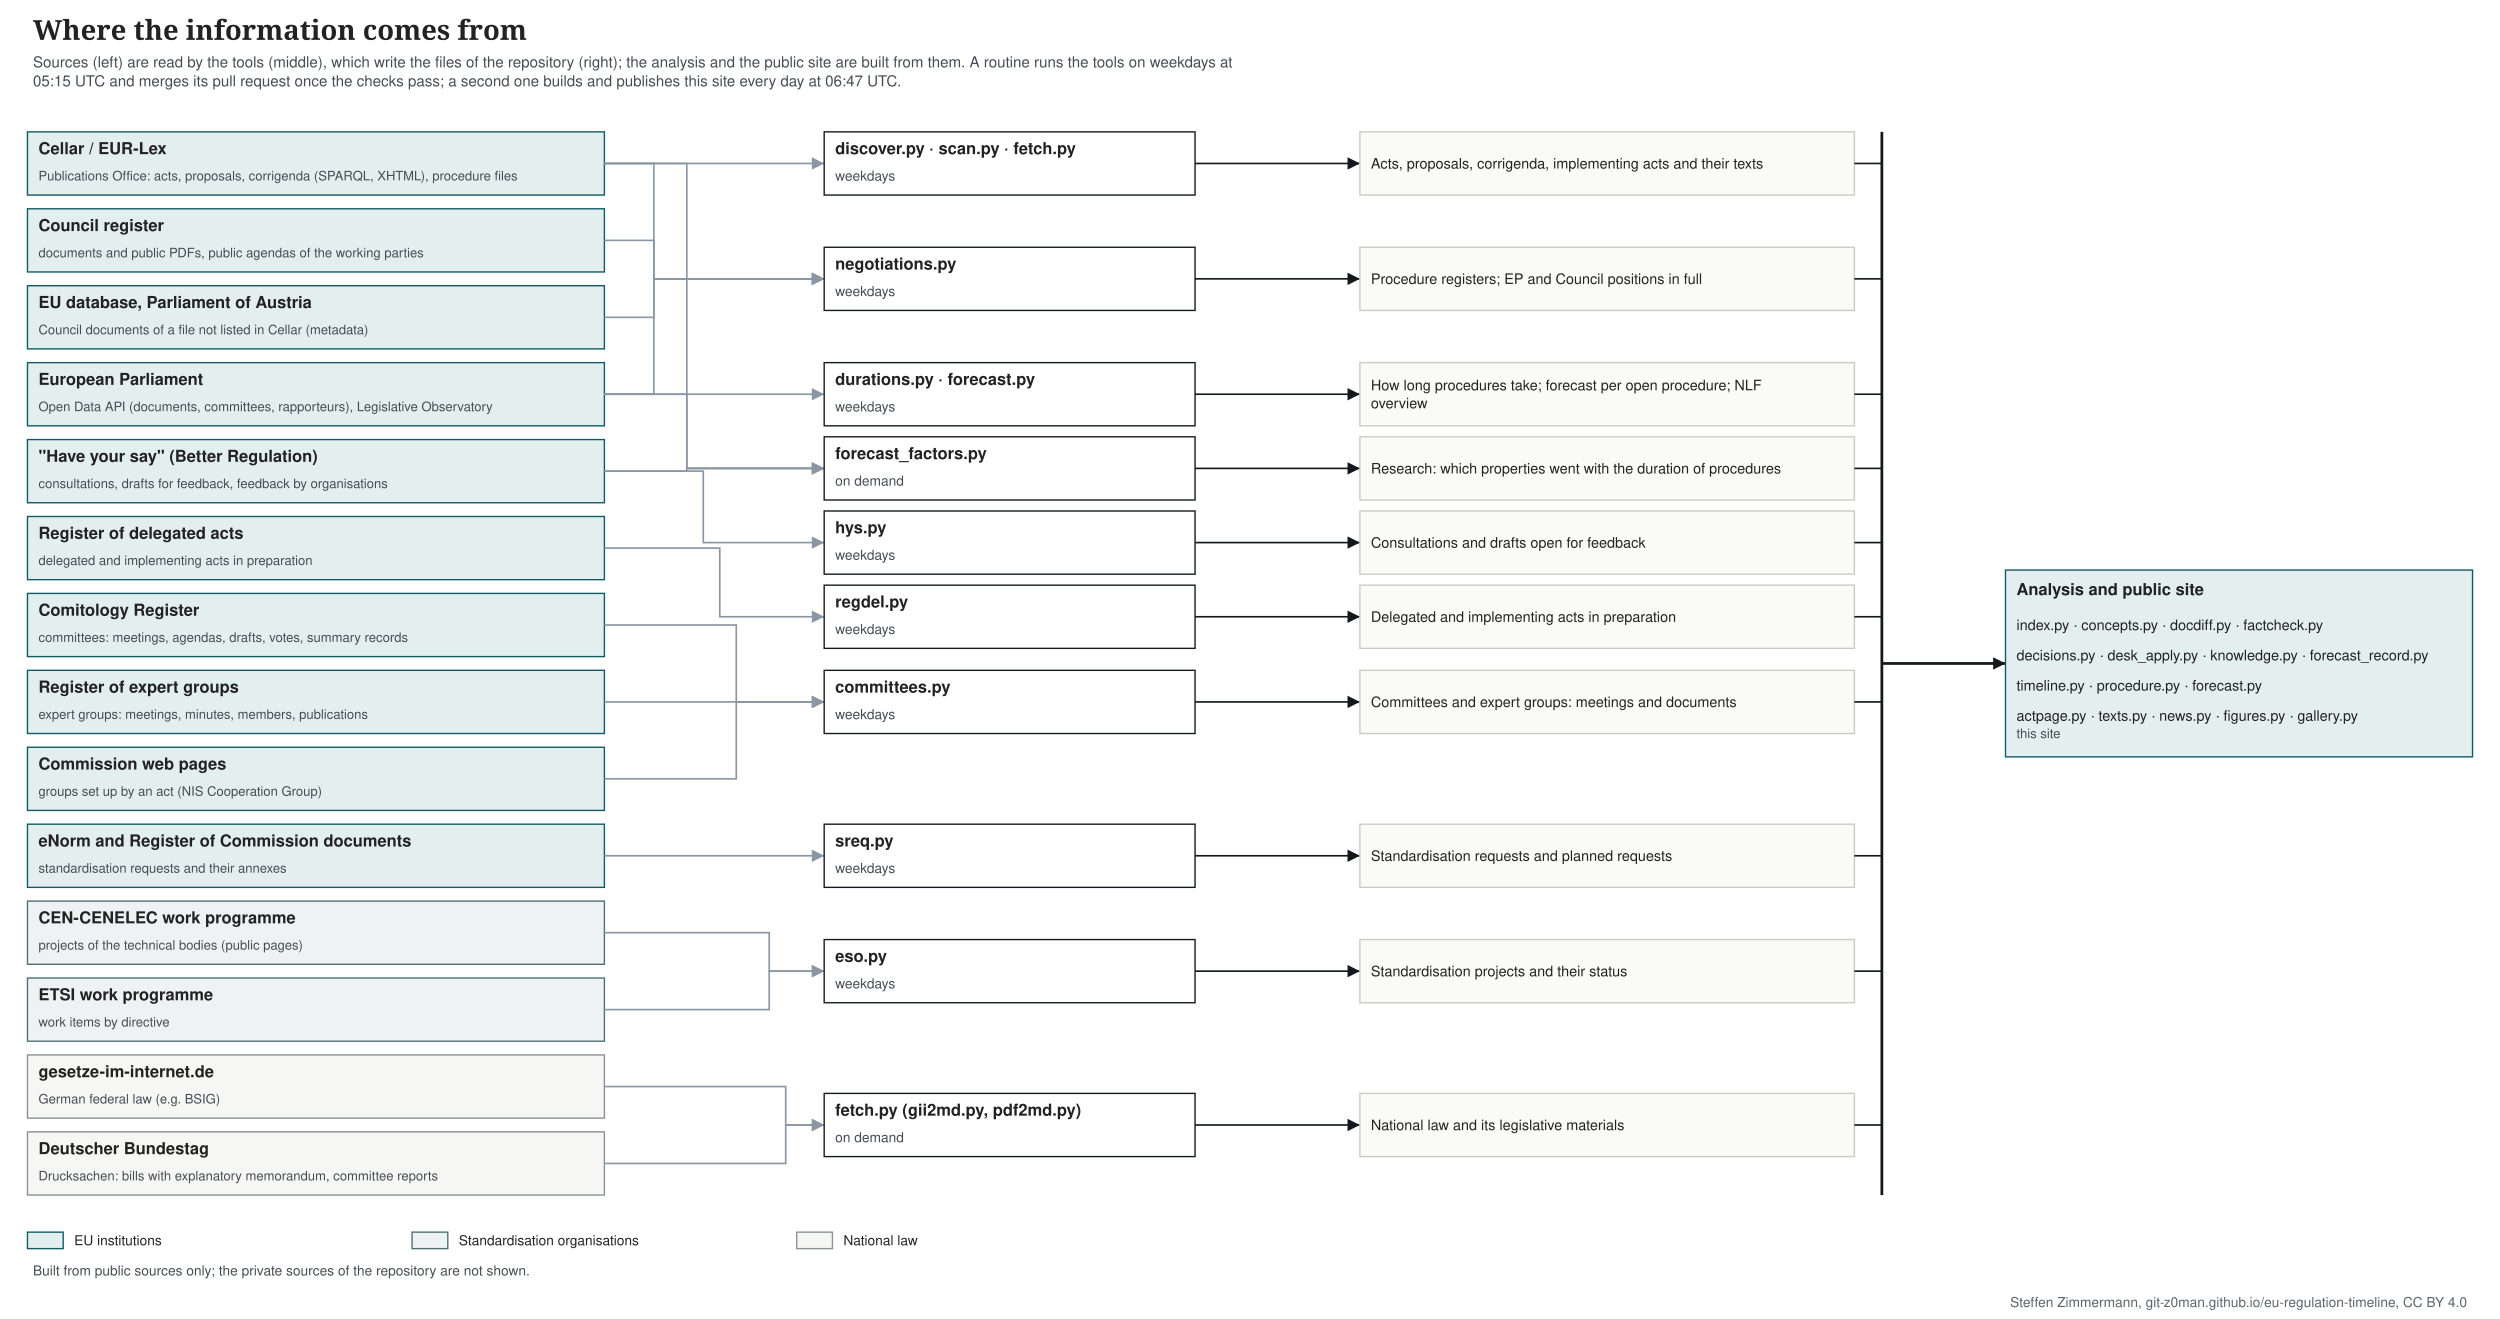
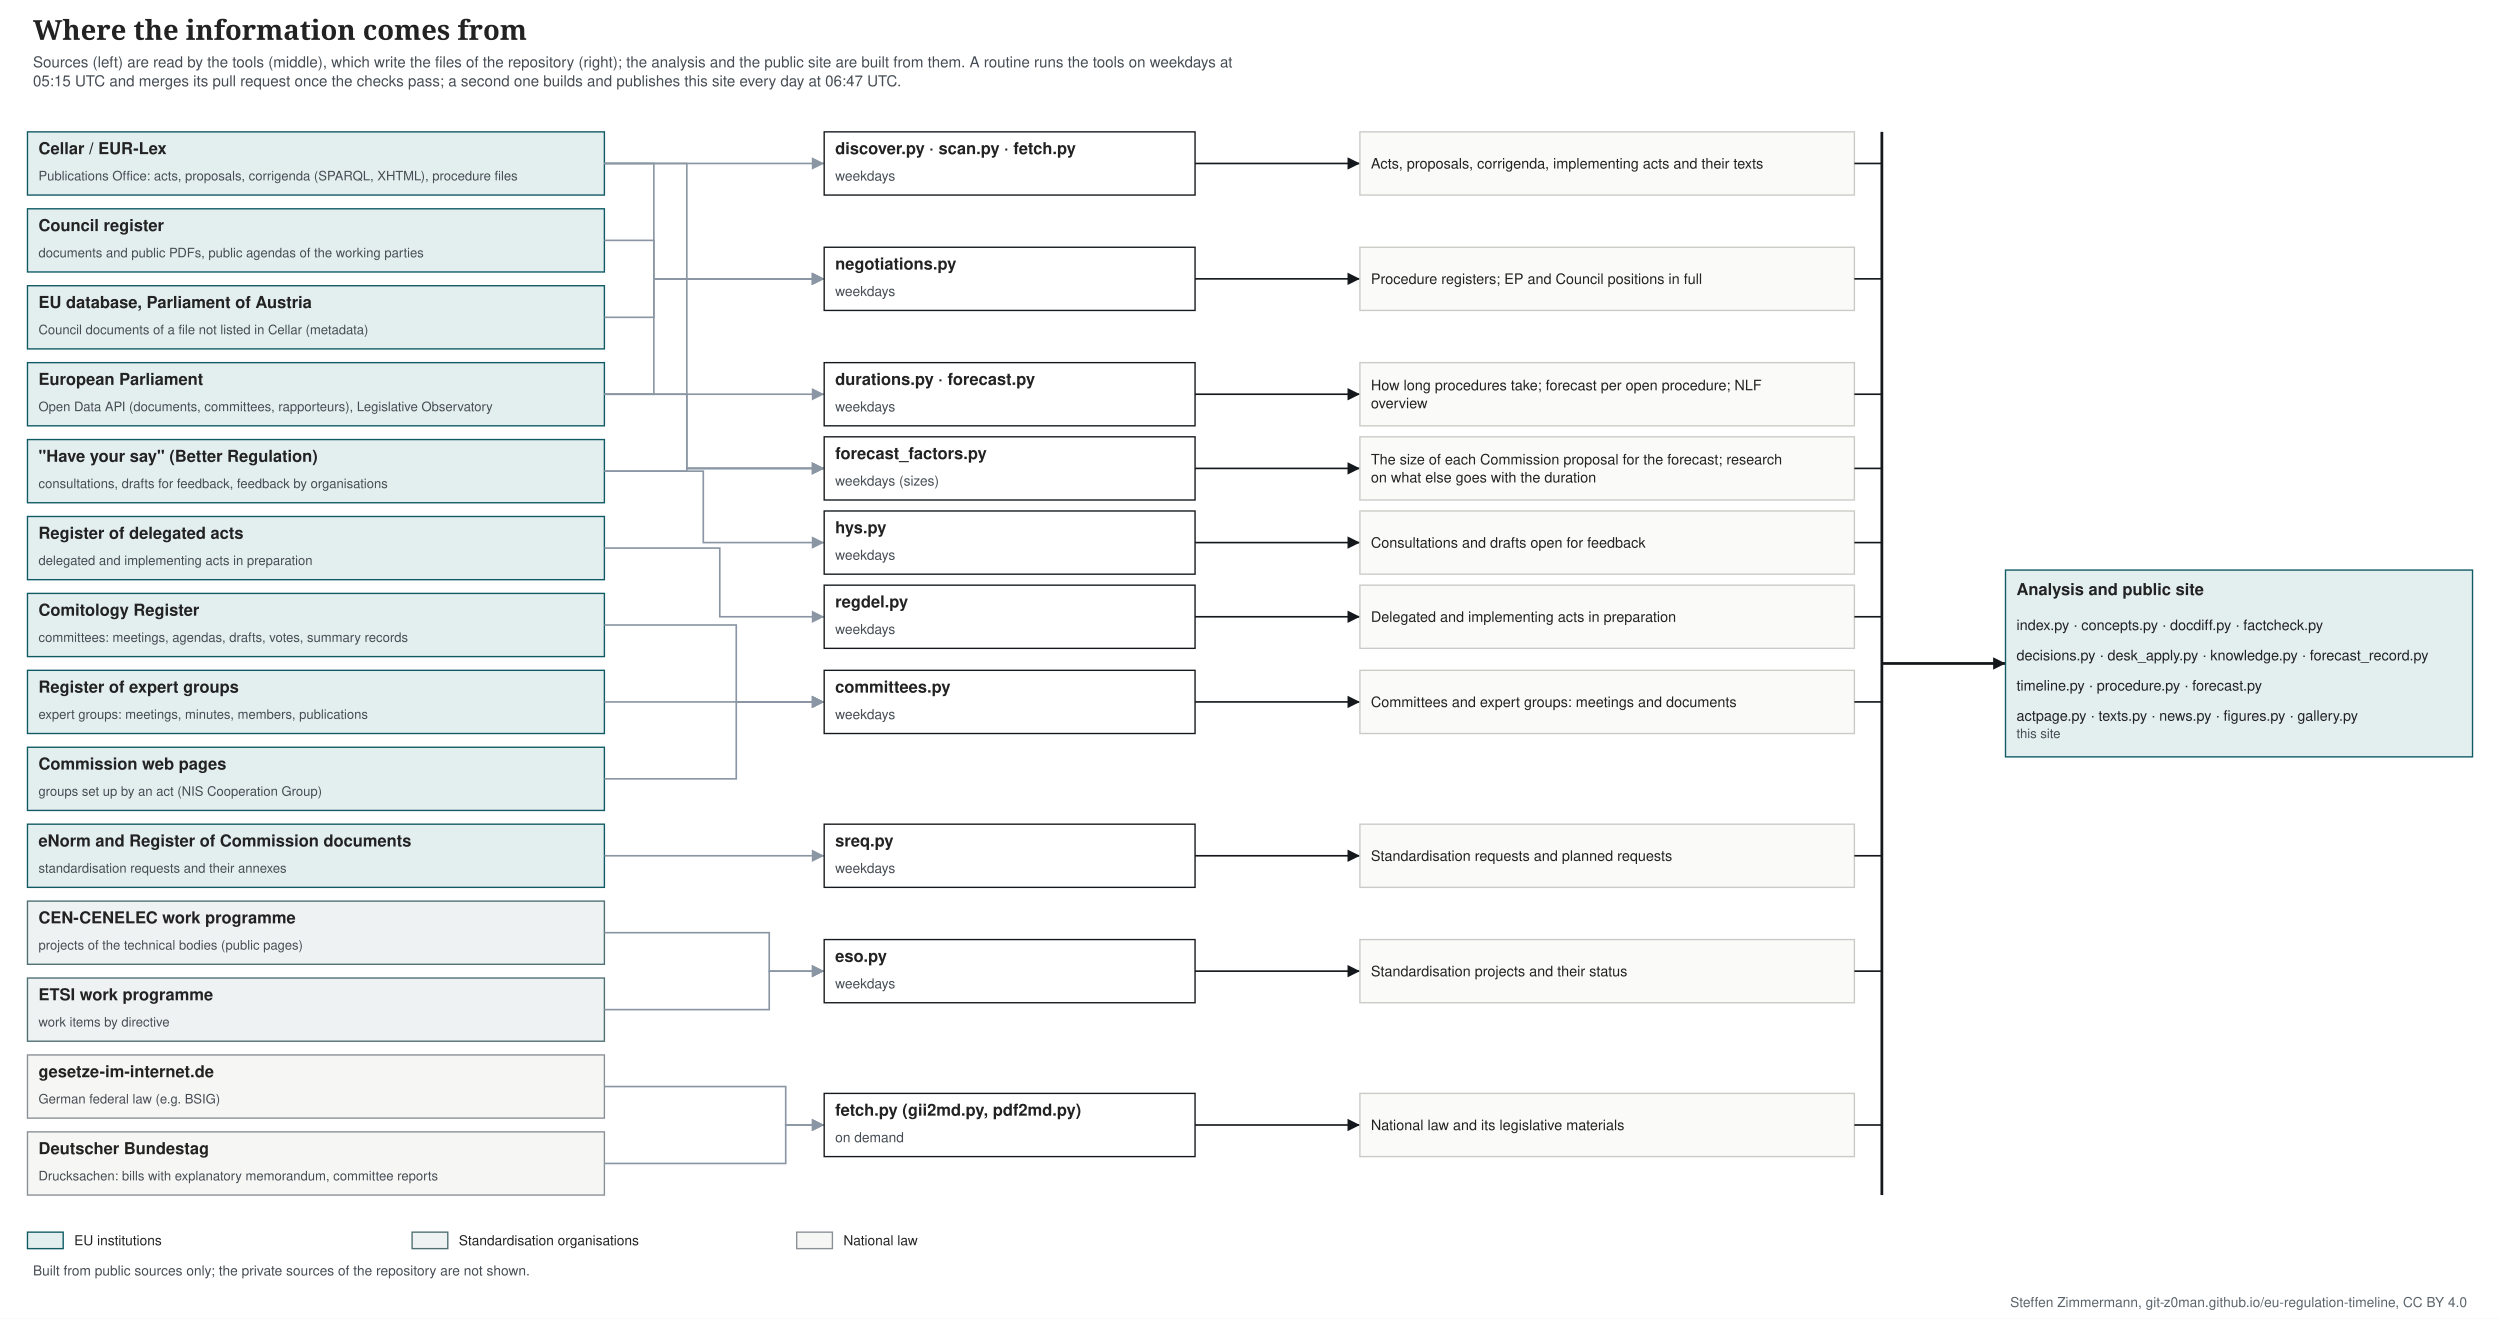
<svg xmlns="http://www.w3.org/2000/svg" width="1820" height="960" viewBox="0 0 1820 960" font-family="&quot;Source Sans 3&quot;, Helvetica, Arial, sans-serif">
  <rect width="1820" height="960" fill="#ffffff" />
  <text font-size="20" fill="#222222" text-anchor="start" font-family="&quot;Source Serif 4&quot;, Georgia, serif" font-weight="600">
    <tspan x="24.0" y="29.0">Where the information comes from</tspan>
  </text>
  <text font-size="11" fill="#454c53" text-anchor="start">
    <tspan x="24.0" y="49.0">Sources (left) are read by the tools (middle), which write the files of the repository (right); the analysis and the public site are built from them. A routine runs the tools on weekdays at</tspan>
    <tspan x="24.0" y="62.8">05:15 UTC and merges its pull request once the checks pass; a second one builds and publishes this site every day at 06:47 UTC.</tspan>
  </text>
  <rect x="20.0" y="96.0" width="420.0" height="46.0" fill="#e3eeef" stroke="#0f5a63" />
  <text font-size="12" fill="#222222" text-anchor="start" font-weight="bold">
    <tspan x="28.0" y="112.2">Cellar / EUR-Lex</tspan>
  </text>
  <text font-size="9.5" fill="#454c53" text-anchor="start">
    <tspan x="28.0" y="131.3">Publications Office: acts, proposals, corrigenda (SPARQL, XHTML), procedure files</tspan>
  </text>
  <rect x="20.0" y="152.0" width="420.0" height="46.0" fill="#e3eeef" stroke="#0f5a63" />
  <text font-size="12" fill="#222222" text-anchor="start" font-weight="bold">
    <tspan x="28.0" y="168.2">Council register</tspan>
  </text>
  <text font-size="9.5" fill="#454c53" text-anchor="start">
    <tspan x="28.0" y="187.3">documents and public PDFs, public agendas of the working parties</tspan>
  </text>
  <rect x="20.0" y="208.0" width="420.0" height="46.0" fill="#e3eeef" stroke="#0f5a63" />
  <text font-size="12" fill="#222222" text-anchor="start" font-weight="bold">
    <tspan x="28.0" y="224.2">EU database, Parliament of Austria</tspan>
  </text>
  <text font-size="9.5" fill="#454c53" text-anchor="start">
    <tspan x="28.0" y="243.3">Council documents of a file not listed in Cellar (metadata)</tspan>
  </text>
  <rect x="20.0" y="264.0" width="420.0" height="46.0" fill="#e3eeef" stroke="#0f5a63" />
  <text font-size="12" fill="#222222" text-anchor="start" font-weight="bold">
    <tspan x="28.0" y="280.2">European Parliament</tspan>
  </text>
  <text font-size="9.5" fill="#454c53" text-anchor="start">
    <tspan x="28.0" y="299.3">Open Data API (documents, committees, rapporteurs), Legislative Observatory</tspan>
  </text>
  <rect x="20.0" y="320.0" width="420.0" height="46.0" fill="#e3eeef" stroke="#0f5a63" />
  <text font-size="12" fill="#222222" text-anchor="start" font-weight="bold">
    <tspan x="28.0" y="336.2">"Have your say" (Better Regulation)</tspan>
  </text>
  <text font-size="9.5" fill="#454c53" text-anchor="start">
    <tspan x="28.0" y="355.3">consultations, drafts for feedback, feedback by organisations</tspan>
  </text>
  <rect x="20.0" y="376.0" width="420.0" height="46.0" fill="#e3eeef" stroke="#0f5a63" />
  <text font-size="12" fill="#222222" text-anchor="start" font-weight="bold">
    <tspan x="28.0" y="392.2">Register of delegated acts</tspan>
  </text>
  <text font-size="9.5" fill="#454c53" text-anchor="start">
    <tspan x="28.0" y="411.3">delegated and implementing acts in preparation</tspan>
  </text>
  <rect x="20.0" y="432.0" width="420.0" height="46.0" fill="#e3eeef" stroke="#0f5a63" />
  <text font-size="12" fill="#222222" text-anchor="start" font-weight="bold">
    <tspan x="28.0" y="448.2">Comitology Register</tspan>
  </text>
  <text font-size="9.5" fill="#454c53" text-anchor="start">
    <tspan x="28.0" y="467.3">committees: meetings, agendas, drafts, votes, summary records</tspan>
  </text>
  <rect x="20.0" y="488.0" width="420.0" height="46.0" fill="#e3eeef" stroke="#0f5a63" />
  <text font-size="12" fill="#222222" text-anchor="start" font-weight="bold">
    <tspan x="28.0" y="504.2">Register of expert groups</tspan>
  </text>
  <text font-size="9.5" fill="#454c53" text-anchor="start">
    <tspan x="28.0" y="523.3">expert groups: meetings, minutes, members, publications</tspan>
  </text>
  <rect x="20.0" y="544.0" width="420.0" height="46.0" fill="#e3eeef" stroke="#0f5a63" />
  <text font-size="12" fill="#222222" text-anchor="start" font-weight="bold">
    <tspan x="28.0" y="560.2">Commission web pages</tspan>
  </text>
  <text font-size="9.5" fill="#454c53" text-anchor="start">
    <tspan x="28.0" y="579.3">groups set up by an act (NIS Cooperation Group)</tspan>
  </text>
  <rect x="20.0" y="600.0" width="420.0" height="46.0" fill="#e3eeef" stroke="#0f5a63" />
  <text font-size="12" fill="#222222" text-anchor="start" font-weight="bold">
    <tspan x="28.0" y="616.2">eNorm and Register of Commission documents</tspan>
  </text>
  <text font-size="9.5" fill="#454c53" text-anchor="start">
    <tspan x="28.0" y="635.3">standardisation requests and their annexes</tspan>
  </text>
  <rect x="20.0" y="656.0" width="420.0" height="46.0" fill="#eef2f2" stroke="#4f6f73" />
  <text font-size="12" fill="#222222" text-anchor="start" font-weight="bold">
    <tspan x="28.0" y="672.2">CEN-CENELEC work programme</tspan>
  </text>
  <text font-size="9.5" fill="#454c53" text-anchor="start">
    <tspan x="28.0" y="691.3">projects of the technical bodies (public pages)</tspan>
  </text>
  <rect x="20.0" y="712.0" width="420.0" height="46.0" fill="#eef2f2" stroke="#4f6f73" />
  <text font-size="12" fill="#222222" text-anchor="start" font-weight="bold">
    <tspan x="28.0" y="728.2">ETSI work programme</tspan>
  </text>
  <text font-size="9.5" fill="#454c53" text-anchor="start">
    <tspan x="28.0" y="747.3">work items by directive</tspan>
  </text>
  <rect x="20.0" y="768.0" width="420.0" height="46.0" fill="#f6f6f4" stroke="#8a9096" />
  <text font-size="12" fill="#222222" text-anchor="start" font-weight="bold">
    <tspan x="28.0" y="784.2">gesetze-im-internet.de</tspan>
  </text>
  <text font-size="9.5" fill="#454c53" text-anchor="start">
    <tspan x="28.0" y="803.3">German federal law (e.g. BSIG)</tspan>
  </text>
  <rect x="20.0" y="824.0" width="420.0" height="46.0" fill="#f6f6f4" stroke="#8a9096" />
  <text font-size="12" fill="#222222" text-anchor="start" font-weight="bold">
    <tspan x="28.0" y="840.2">Deutscher Bundestag</tspan>
  </text>
  <text font-size="9.5" fill="#454c53" text-anchor="start">
    <tspan x="28.0" y="859.3">Drucksachen: bills with explanatory memorandum, committee reports</tspan>
  </text>
  <polyline points="440.0,119.0 464.0,119.0 464.0,119.0 600.0,119.0" fill="none" stroke="#8a96a3" stroke-width="1.2" />
  <polygon points="600.0,119.0 591.0,123.5 591.0,114.5" fill="#8a96a3" />
  <rect x="600.0" y="96.0" width="270.0" height="46.0" fill="#ffffff" stroke="#14181c" />
  <text font-size="12" fill="#222222" text-anchor="start" font-weight="bold">
    <tspan x="608.0" y="112.2">discover.py · scan.py · fetch.py</tspan>
  </text>
  <text font-size="10" fill="#454c53" text-anchor="start">
    <tspan x="608.0" y="131.5">weekdays</tspan>
  </text>
  <polyline points="870.0,119.0 990.0,119.0" fill="none" stroke="#14181c" stroke-width="1.2" />
  <polygon points="990.0,119.0 981.0,123.5 981.0,114.5" fill="#14181c" />
  <rect x="990.0" y="96.0" width="360.0" height="46.0" fill="#fafaf8" stroke="#c9ccc6" />
  <text font-size="10.5" fill="#222222" text-anchor="start">
    <tspan x="998.0" y="122.7">Acts, proposals, corrigenda, implementing acts and their texts</tspan>
  </text>
  <line x1="1350.0" y1="119.0" x2="1370.0" y2="119.0" stroke="#14181c" stroke-width="1.2" />
  <polyline points="440.0,287.0 476.0,287.0 476.0,203.0 600.0,203.0" fill="none" stroke="#8a96a3" stroke-width="1.2" />
  <polygon points="600.0,203.0 591.0,207.5 591.0,198.5" fill="#8a96a3" />
  <polyline points="440.0,175.0 476.0,175.0 476.0,203.0 600.0,203.0" fill="none" stroke="#8a96a3" stroke-width="1.2" />
  <polygon points="600.0,203.0 591.0,207.5 591.0,198.5" fill="#8a96a3" />
  <polyline points="440.0,231.0 476.0,231.0 476.0,203.0 600.0,203.0" fill="none" stroke="#8a96a3" stroke-width="1.2" />
  <polygon points="600.0,203.0 591.0,207.5 591.0,198.5" fill="#8a96a3" />
  <polyline points="440.0,119.0 476.0,119.0 476.0,203.0 600.0,203.0" fill="none" stroke="#8a96a3" stroke-width="1.2" />
  <polygon points="600.0,203.0 591.0,207.5 591.0,198.5" fill="#8a96a3" />
  <rect x="600.0" y="180.0" width="270.0" height="46.0" fill="#ffffff" stroke="#14181c" />
  <text font-size="12" fill="#222222" text-anchor="start" font-weight="bold">
    <tspan x="608.0" y="196.2">negotiations.py</tspan>
  </text>
  <text font-size="10" fill="#454c53" text-anchor="start">
    <tspan x="608.0" y="215.5">weekdays</tspan>
  </text>
  <polyline points="870.0,203.0 990.0,203.0" fill="none" stroke="#14181c" stroke-width="1.2" />
  <polygon points="990.0,203.0 981.0,207.5 981.0,198.5" fill="#14181c" />
  <rect x="990.0" y="180.0" width="360.0" height="46.0" fill="#fafaf8" stroke="#c9ccc6" />
  <text font-size="10.5" fill="#222222" text-anchor="start">
    <tspan x="998.0" y="206.7">Procedure registers; EP and Council positions in full</tspan>
  </text>
  <line x1="1350.0" y1="203.0" x2="1370.0" y2="203.0" stroke="#14181c" stroke-width="1.2" />
  <polyline points="440.0,287.0 488.0,287.0 488.0,287.0 600.0,287.0" fill="none" stroke="#8a96a3" stroke-width="1.2" />
  <polygon points="600.0,287.0 591.0,291.5 591.0,282.5" fill="#8a96a3" />
  <rect x="600.0" y="264.0" width="270.0" height="46.0" fill="#ffffff" stroke="#14181c" />
  <text font-size="12" fill="#222222" text-anchor="start" font-weight="bold">
    <tspan x="608.0" y="280.2">durations.py · forecast.py</tspan>
  </text>
  <text font-size="10" fill="#454c53" text-anchor="start">
    <tspan x="608.0" y="299.5">weekdays</tspan>
  </text>
  <polyline points="870.0,287.0 990.0,287.0" fill="none" stroke="#14181c" stroke-width="1.2" />
  <polygon points="990.0,287.0 981.0,291.5 981.0,282.5" fill="#14181c" />
  <rect x="990.0" y="264.0" width="360.0" height="46.0" fill="#fafaf8" stroke="#c9ccc6" />
  <text font-size="10.5" fill="#222222" text-anchor="start">
    <tspan x="998.0" y="284.1">How long procedures take; forecast per open procedure; NLF</tspan>
    <tspan x="998.0" y="297.2">overview</tspan>
  </text>
  <line x1="1350.0" y1="287.0" x2="1370.0" y2="287.0" stroke="#14181c" stroke-width="1.2" />
  <polyline points="440.0,287.0 500.0,287.0 500.0,341.0 600.0,341.0" fill="none" stroke="#8a96a3" stroke-width="1.2" />
  <polygon points="600.0,341.0 591.0,345.5 591.0,336.5" fill="#8a96a3" />
  <polyline points="440.0,119.0 500.0,119.0 500.0,341.0 600.0,341.0" fill="none" stroke="#8a96a3" stroke-width="1.2" />
  <polygon points="600.0,341.0 591.0,345.5 591.0,336.5" fill="#8a96a3" />
  <polyline points="440.0,343.0 500.0,343.0 500.0,341.0 600.0,341.0" fill="none" stroke="#8a96a3" stroke-width="1.2" />
  <polygon points="600.0,341.0 591.0,345.5 591.0,336.5" fill="#8a96a3" />
  <rect x="600.0" y="318.0" width="270.0" height="46.0" fill="#ffffff" stroke="#14181c" />
  <text font-size="12" fill="#222222" text-anchor="start" font-weight="bold">
    <tspan x="608.0" y="334.2">forecast_factors.py</tspan>
  </text>
  <text font-size="10" fill="#454c53" text-anchor="start">
-     <tspan x="608.0" y="353.5">on demand</tspan>
+     <tspan x="608.0" y="353.5">weekdays (sizes)</tspan>
  </text>
  <polyline points="870.0,341.0 990.0,341.0" fill="none" stroke="#14181c" stroke-width="1.2" />
  <polygon points="990.0,341.0 981.0,345.5 981.0,336.5" fill="#14181c" />
  <rect x="990.0" y="318.0" width="360.0" height="46.0" fill="#fafaf8" stroke="#c9ccc6" />
  <text font-size="10.5" fill="#222222" text-anchor="start">
-     <tspan x="998.0" y="344.7">Research: which properties went with the duration of procedures</tspan>
+     <tspan x="998.0" y="338.1">The size of each Commission proposal for the forecast; research</tspan>
+     <tspan x="998.0" y="351.2">on what else goes with the duration</tspan>
  </text>
  <line x1="1350.0" y1="341.0" x2="1370.0" y2="341.0" stroke="#14181c" stroke-width="1.2" />
  <polyline points="440.0,343.0 512.0,343.0 512.0,395.0 600.0,395.0" fill="none" stroke="#8a96a3" stroke-width="1.2" />
  <polygon points="600.0,395.0 591.0,399.5 591.0,390.5" fill="#8a96a3" />
  <rect x="600.0" y="372.0" width="270.0" height="46.0" fill="#ffffff" stroke="#14181c" />
  <text font-size="12" fill="#222222" text-anchor="start" font-weight="bold">
    <tspan x="608.0" y="388.2">hys.py</tspan>
  </text>
  <text font-size="10" fill="#454c53" text-anchor="start">
    <tspan x="608.0" y="407.5">weekdays</tspan>
  </text>
  <polyline points="870.0,395.0 990.0,395.0" fill="none" stroke="#14181c" stroke-width="1.2" />
  <polygon points="990.0,395.0 981.0,399.5 981.0,390.5" fill="#14181c" />
  <rect x="990.0" y="372.0" width="360.0" height="46.0" fill="#fafaf8" stroke="#c9ccc6" />
  <text font-size="10.5" fill="#222222" text-anchor="start">
    <tspan x="998.0" y="398.7">Consultations and drafts open for feedback</tspan>
  </text>
  <line x1="1350.0" y1="395.0" x2="1370.0" y2="395.0" stroke="#14181c" stroke-width="1.2" />
  <polyline points="440.0,399.0 524.0,399.0 524.0,449.0 600.0,449.0" fill="none" stroke="#8a96a3" stroke-width="1.2" />
  <polygon points="600.0,449.0 591.0,453.5 591.0,444.5" fill="#8a96a3" />
  <rect x="600.0" y="426.0" width="270.0" height="46.0" fill="#ffffff" stroke="#14181c" />
  <text font-size="12" fill="#222222" text-anchor="start" font-weight="bold">
    <tspan x="608.0" y="442.2">regdel.py</tspan>
  </text>
  <text font-size="10" fill="#454c53" text-anchor="start">
    <tspan x="608.0" y="461.5">weekdays</tspan>
  </text>
  <polyline points="870.0,449.0 990.0,449.0" fill="none" stroke="#14181c" stroke-width="1.2" />
  <polygon points="990.0,449.0 981.0,453.5 981.0,444.5" fill="#14181c" />
  <rect x="990.0" y="426.0" width="360.0" height="46.0" fill="#fafaf8" stroke="#c9ccc6" />
  <text font-size="10.5" fill="#222222" text-anchor="start">
    <tspan x="998.0" y="452.7">Delegated and implementing acts in preparation</tspan>
  </text>
  <line x1="1350.0" y1="449.0" x2="1370.0" y2="449.0" stroke="#14181c" stroke-width="1.2" />
  <polyline points="440.0,455.0 536.0,455.0 536.0,511.0 600.0,511.0" fill="none" stroke="#8a96a3" stroke-width="1.2" />
  <polygon points="600.0,511.0 591.0,515.5 591.0,506.5" fill="#8a96a3" />
  <polyline points="440.0,511.0 536.0,511.0 536.0,511.0 600.0,511.0" fill="none" stroke="#8a96a3" stroke-width="1.2" />
  <polygon points="600.0,511.0 591.0,515.5 591.0,506.5" fill="#8a96a3" />
  <polyline points="440.0,567.0 536.0,567.0 536.0,511.0 600.0,511.0" fill="none" stroke="#8a96a3" stroke-width="1.2" />
  <polygon points="600.0,511.0 591.0,515.5 591.0,506.5" fill="#8a96a3" />
  <rect x="600.0" y="488.0" width="270.0" height="46.0" fill="#ffffff" stroke="#14181c" />
  <text font-size="12" fill="#222222" text-anchor="start" font-weight="bold">
    <tspan x="608.0" y="504.2">committees.py</tspan>
  </text>
  <text font-size="10" fill="#454c53" text-anchor="start">
    <tspan x="608.0" y="523.5">weekdays</tspan>
  </text>
  <polyline points="870.0,511.0 990.0,511.0" fill="none" stroke="#14181c" stroke-width="1.2" />
  <polygon points="990.0,511.0 981.0,515.5 981.0,506.5" fill="#14181c" />
  <rect x="990.0" y="488.0" width="360.0" height="46.0" fill="#fafaf8" stroke="#c9ccc6" />
  <text font-size="10.5" fill="#222222" text-anchor="start">
    <tspan x="998.0" y="514.7">Committees and expert groups: meetings and documents</tspan>
  </text>
  <line x1="1350.0" y1="511.0" x2="1370.0" y2="511.0" stroke="#14181c" stroke-width="1.2" />
  <polyline points="440.0,623.0 548.0,623.0 548.0,623.0 600.0,623.0" fill="none" stroke="#8a96a3" stroke-width="1.2" />
  <polygon points="600.0,623.0 591.0,627.5 591.0,618.5" fill="#8a96a3" />
  <rect x="600.0" y="600.0" width="270.0" height="46.0" fill="#ffffff" stroke="#14181c" />
  <text font-size="12" fill="#222222" text-anchor="start" font-weight="bold">
    <tspan x="608.0" y="616.2">sreq.py</tspan>
  </text>
  <text font-size="10" fill="#454c53" text-anchor="start">
    <tspan x="608.0" y="635.5">weekdays</tspan>
  </text>
  <polyline points="870.0,623.0 990.0,623.0" fill="none" stroke="#14181c" stroke-width="1.2" />
  <polygon points="990.0,623.0 981.0,627.5 981.0,618.5" fill="#14181c" />
  <rect x="990.0" y="600.0" width="360.0" height="46.0" fill="#fafaf8" stroke="#c9ccc6" />
  <text font-size="10.5" fill="#222222" text-anchor="start">
    <tspan x="998.0" y="626.7">Standardisation requests and planned requests</tspan>
  </text>
  <line x1="1350.0" y1="623.0" x2="1370.0" y2="623.0" stroke="#14181c" stroke-width="1.2" />
  <polyline points="440.0,679.0 560.0,679.0 560.0,707.0 600.0,707.0" fill="none" stroke="#8a96a3" stroke-width="1.2" />
  <polygon points="600.0,707.0 591.0,711.5 591.0,702.5" fill="#8a96a3" />
  <polyline points="440.0,735.0 560.0,735.0 560.0,707.0 600.0,707.0" fill="none" stroke="#8a96a3" stroke-width="1.2" />
  <polygon points="600.0,707.0 591.0,711.5 591.0,702.5" fill="#8a96a3" />
  <rect x="600.0" y="684.0" width="270.0" height="46.0" fill="#ffffff" stroke="#14181c" />
  <text font-size="12" fill="#222222" text-anchor="start" font-weight="bold">
    <tspan x="608.0" y="700.2">eso.py</tspan>
  </text>
  <text font-size="10" fill="#454c53" text-anchor="start">
    <tspan x="608.0" y="719.5">weekdays</tspan>
  </text>
  <polyline points="870.0,707.0 990.0,707.0" fill="none" stroke="#14181c" stroke-width="1.2" />
  <polygon points="990.0,707.0 981.0,711.5 981.0,702.5" fill="#14181c" />
  <rect x="990.0" y="684.0" width="360.0" height="46.0" fill="#fafaf8" stroke="#c9ccc6" />
  <text font-size="10.5" fill="#222222" text-anchor="start">
    <tspan x="998.0" y="710.7">Standardisation projects and their status</tspan>
  </text>
  <line x1="1350.0" y1="707.0" x2="1370.0" y2="707.0" stroke="#14181c" stroke-width="1.2" />
  <polyline points="440.0,791.0 572.0,791.0 572.0,819.0 600.0,819.0" fill="none" stroke="#8a96a3" stroke-width="1.2" />
  <polygon points="600.0,819.0 591.0,823.5 591.0,814.5" fill="#8a96a3" />
  <polyline points="440.0,847.0 572.0,847.0 572.0,819.0 600.0,819.0" fill="none" stroke="#8a96a3" stroke-width="1.2" />
  <polygon points="600.0,819.0 591.0,823.5 591.0,814.5" fill="#8a96a3" />
  <rect x="600.0" y="796.0" width="270.0" height="46.0" fill="#ffffff" stroke="#14181c" />
  <text font-size="12" fill="#222222" text-anchor="start" font-weight="bold">
    <tspan x="608.0" y="812.2">fetch.py (gii2md.py, pdf2md.py)</tspan>
  </text>
  <text font-size="10" fill="#454c53" text-anchor="start">
    <tspan x="608.0" y="831.5">on demand</tspan>
  </text>
  <polyline points="870.0,819.0 990.0,819.0" fill="none" stroke="#14181c" stroke-width="1.2" />
  <polygon points="990.0,819.0 981.0,823.5 981.0,814.5" fill="#14181c" />
  <rect x="990.0" y="796.0" width="360.0" height="46.0" fill="#fafaf8" stroke="#c9ccc6" />
  <text font-size="10.5" fill="#222222" text-anchor="start">
    <tspan x="998.0" y="822.7">National law and its legislative materials</tspan>
  </text>
  <line x1="1350.0" y1="819.0" x2="1370.0" y2="819.0" stroke="#14181c" stroke-width="1.2" />
  <line x1="1370.0" y1="96.0" x2="1370.0" y2="870.0" stroke="#14181c" stroke-width="2" />
  <polyline points="1370.0,483.0 1460.0,483.0" fill="none" stroke="#14181c" stroke-width="2" />
  <polygon points="1460.0,483.0 1451.0,487.5 1451.0,478.5" fill="#14181c" />
  <rect x="1460.0" y="415.0" width="340.0" height="136.0" fill="#e3eeef" stroke="#0f5a63" />
  <text font-size="12" fill="#222222" text-anchor="start" font-weight="bold">
    <tspan x="1468.0" y="433.2">Analysis and public site</tspan>
  </text>
  <text font-size="10.5" fill="#222222" text-anchor="start">
    <tspan x="1468.0" y="458.7">index.py · concepts.py · docdiff.py · factcheck.py</tspan>
  </text>
  <text font-size="10.5" fill="#222222" text-anchor="start">
    <tspan x="1468.0" y="480.7">decisions.py · desk_apply.py · knowledge.py · forecast_record.py</tspan>
  </text>
  <text font-size="10.5" fill="#222222" text-anchor="start">
    <tspan x="1468.0" y="502.7">timeline.py · procedure.py · forecast.py</tspan>
  </text>
  <text font-size="10.5" fill="#222222" text-anchor="start">
    <tspan x="1468.0" y="524.7">actpage.py · texts.py · news.py · figures.py · gallery.py</tspan>
  </text>
  <text font-size="9.5" fill="#454c53" text-anchor="start">
    <tspan x="1468.0" y="537.3">this site</tspan>
  </text>
  <rect x="20.0" y="897.0" width="26.0" height="12.0" fill="#e3eeef" stroke="#0f5a63" />
  <text font-size="10" fill="#222222" text-anchor="start">
    <tspan x="54.0" y="906.5">EU institutions</tspan>
  </text>
  <rect x="300.0" y="897.0" width="26.0" height="12.0" fill="#eef2f2" stroke="#4f6f73" />
  <text font-size="10" fill="#222222" text-anchor="start">
    <tspan x="334.0" y="906.5">Standardisation organisations</tspan>
  </text>
  <rect x="580.0" y="897.0" width="26.0" height="12.0" fill="#f6f6f4" stroke="#8a9096" />
  <text font-size="10" fill="#222222" text-anchor="start">
    <tspan x="614.0" y="906.5">National law</tspan>
  </text>
  <text font-size="10" fill="#454c53" text-anchor="start">
    <tspan x="24.0" y="928.5">Built from public sources only; the private sources of the repository are not shown.</tspan>
  </text>
  <text font-size="10" fill="#5b646b" text-anchor="end">
    <tspan x="1796.0" y="951.5">Steffen Zimmermann, git-z0man.github.io/eu-regulation-timeline, CC BY 4.0</tspan>
  </text>
</svg>
